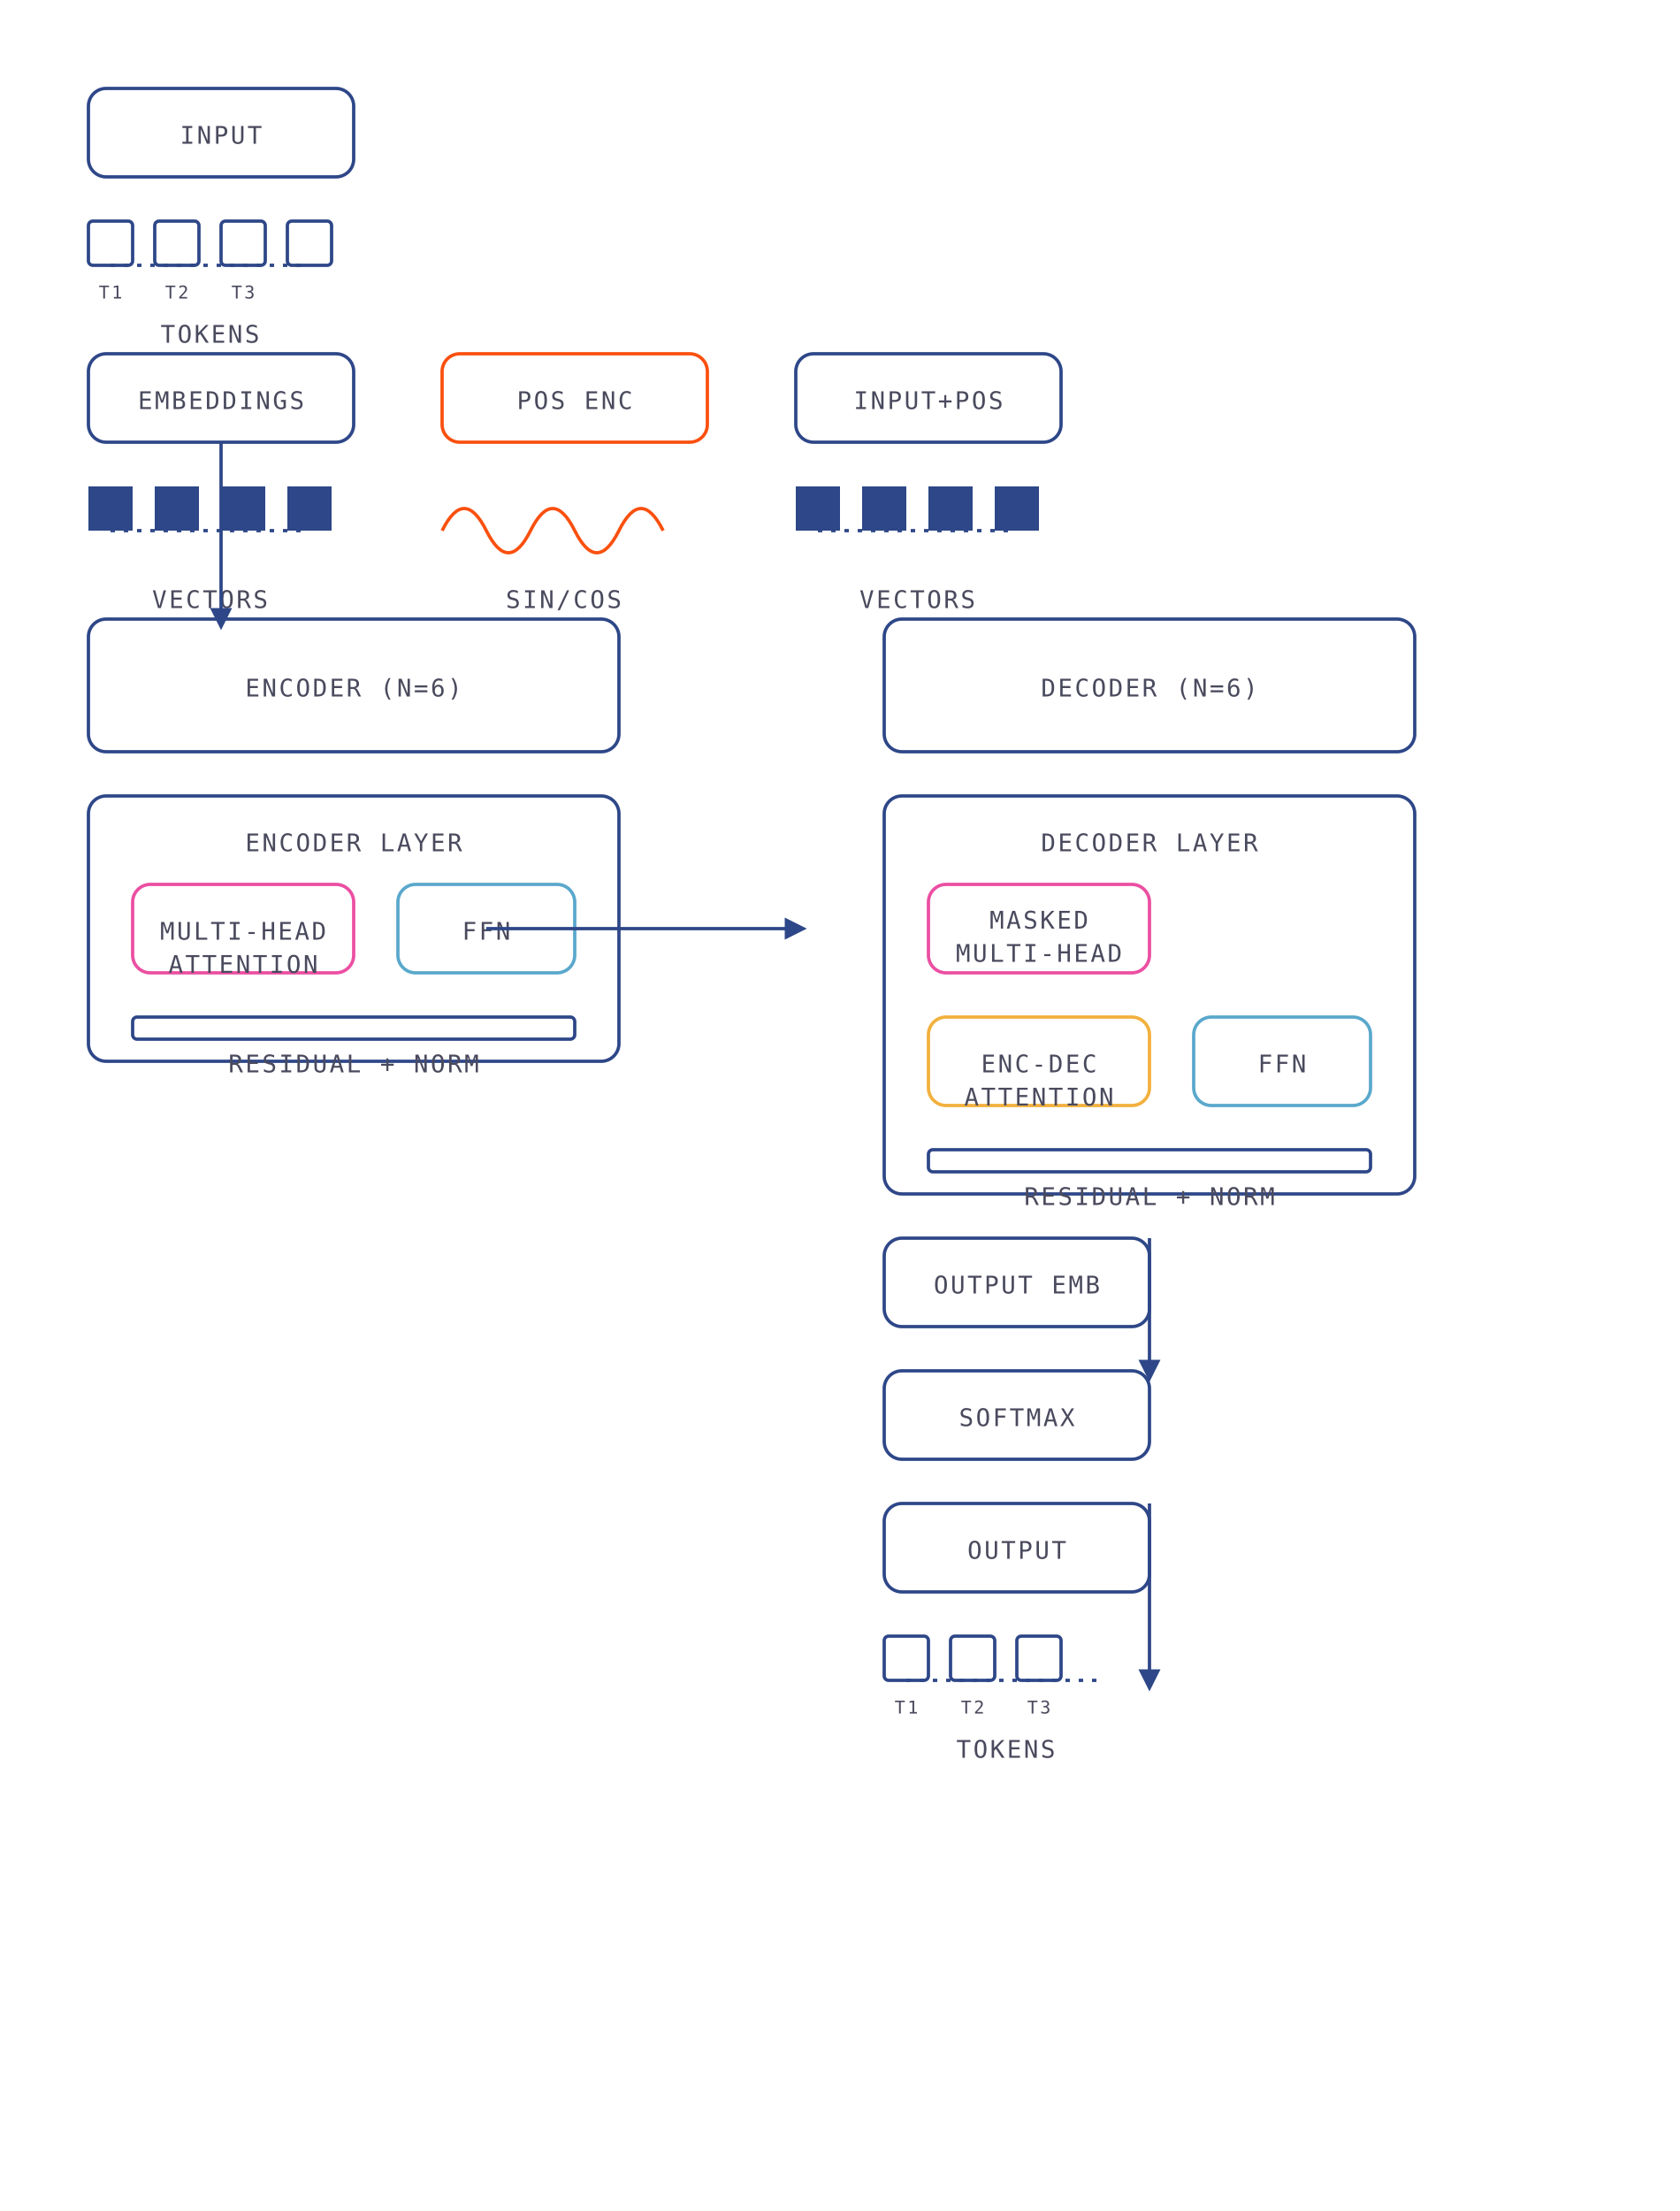
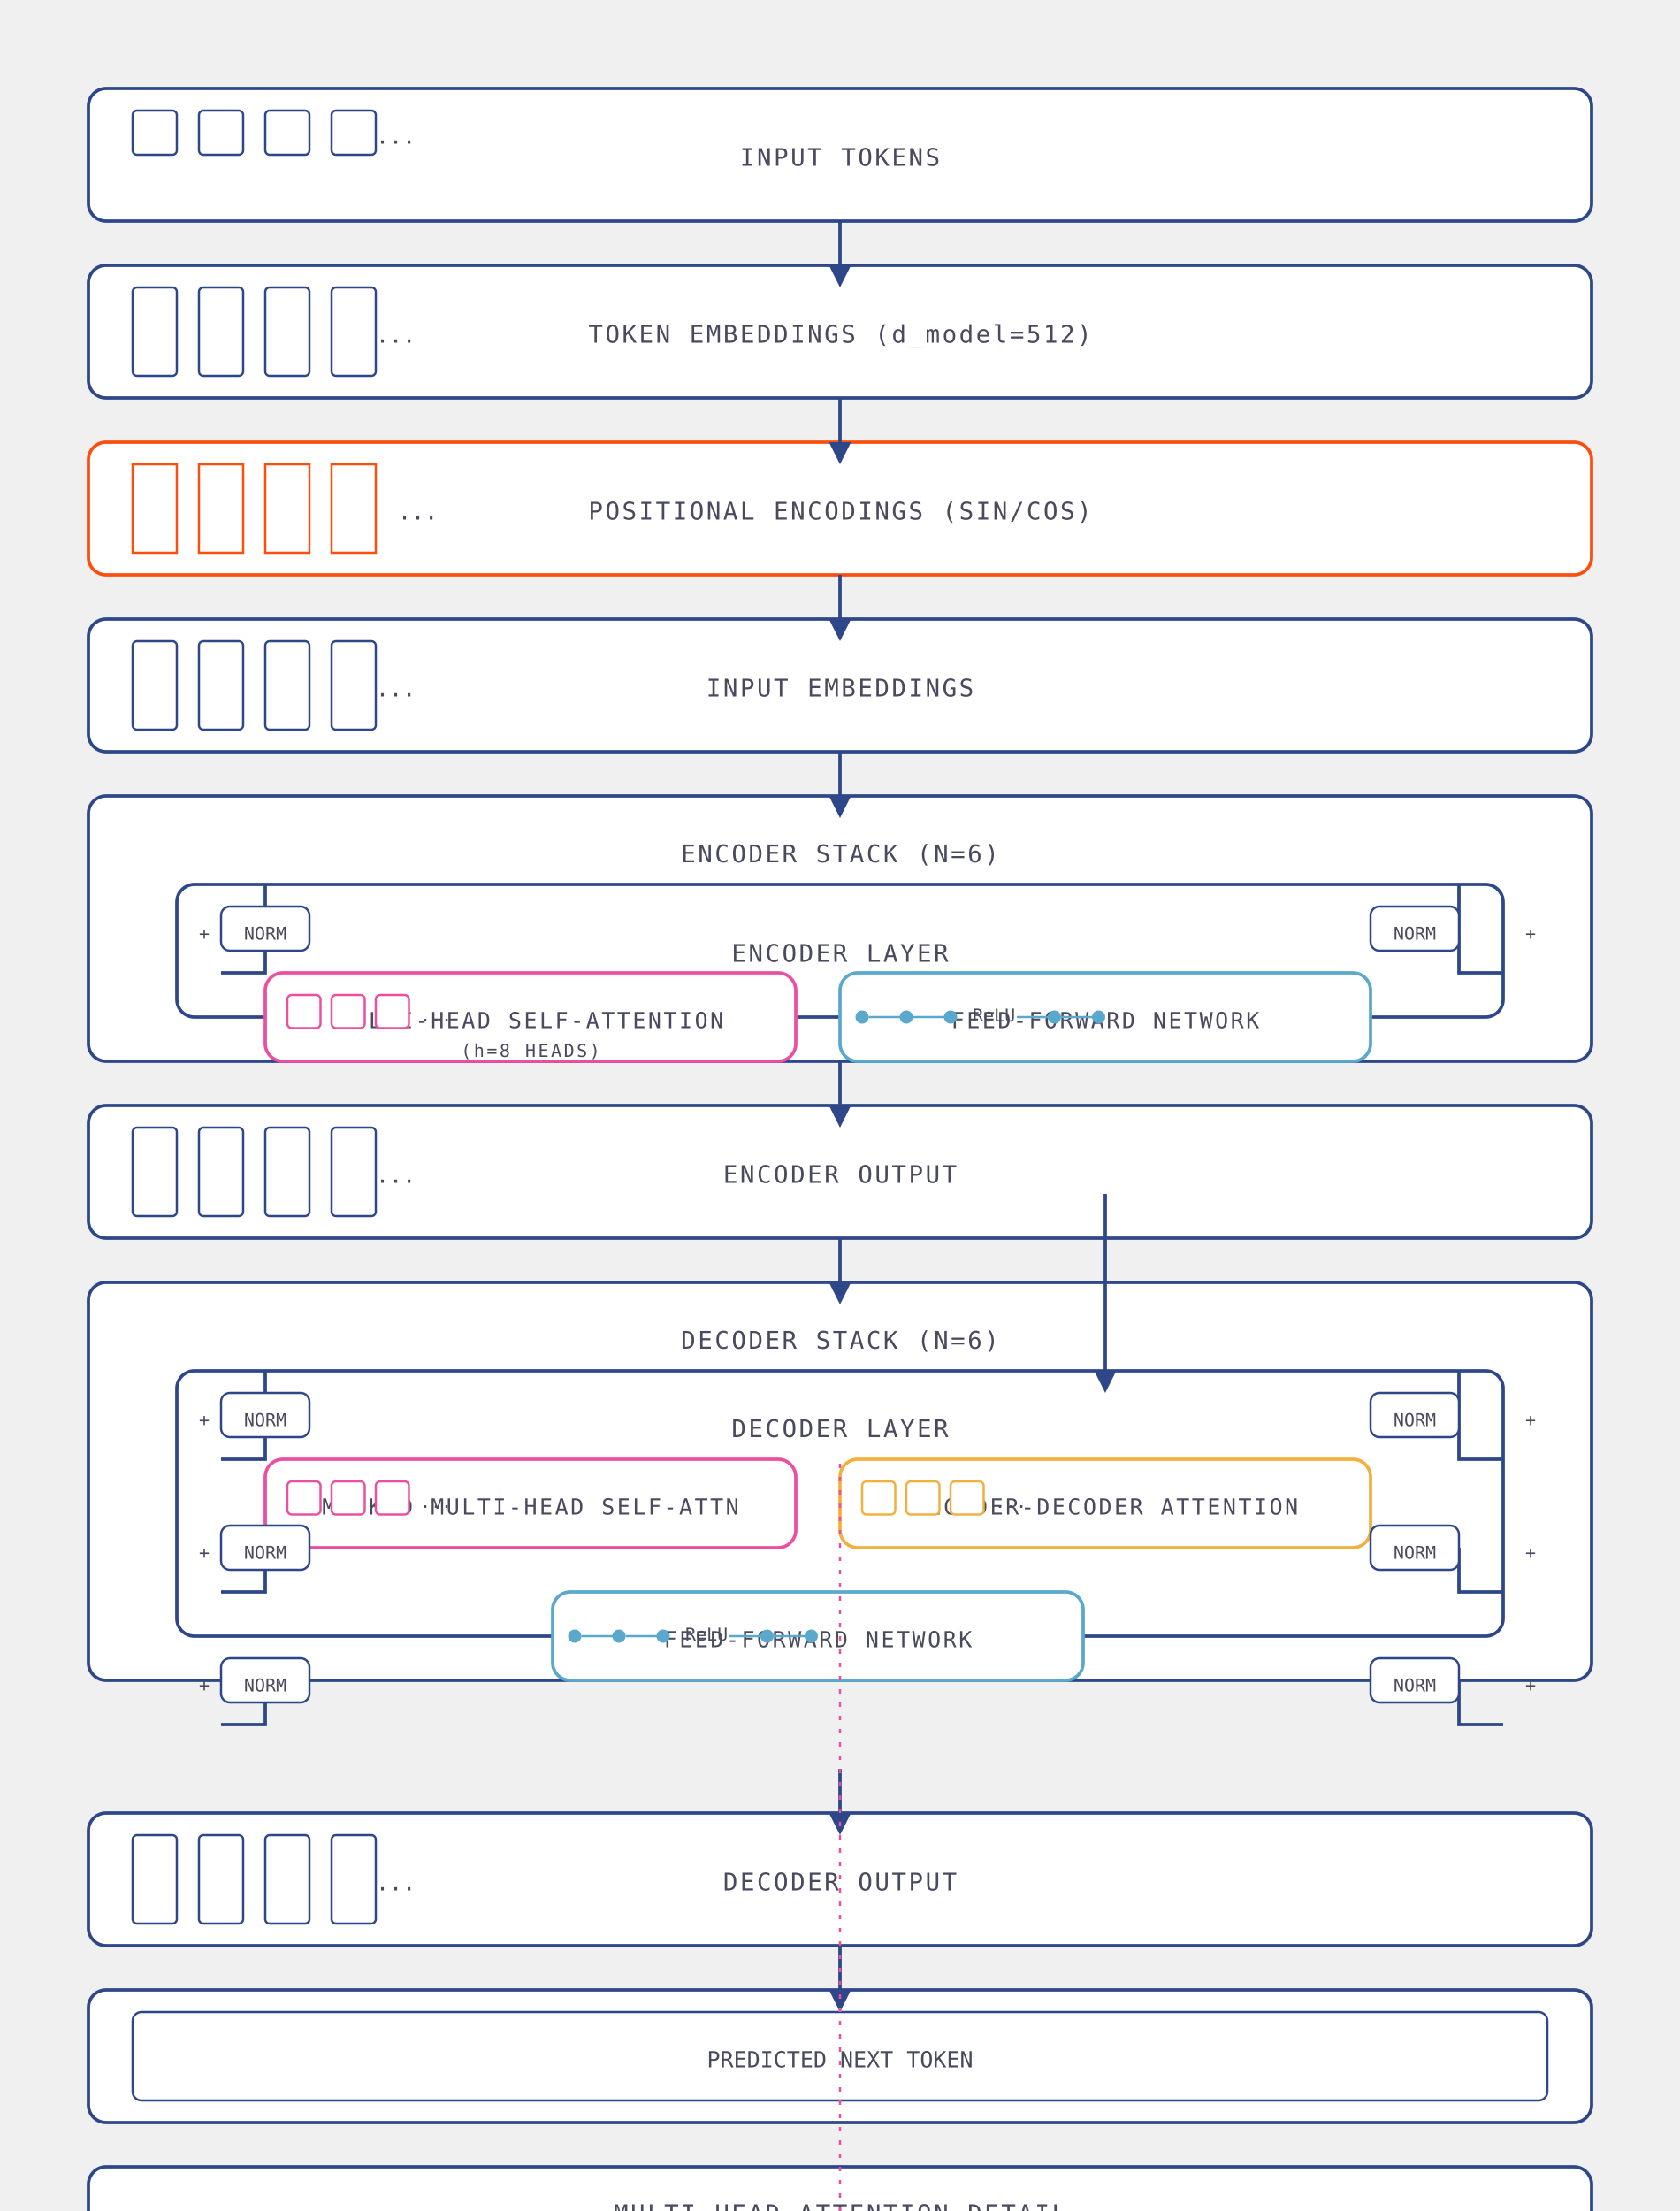
<svg xmlns="http://www.w3.org/2000/svg" viewBox="0 0 760 1000" fill="#ffffff">
-   <rect width="760" height="1000" fill="#ffffff" />
-   <g transform="translate(40, 40)">
-     <rect x="0" y="0" width="120" height="40" rx="8" stroke="#2e4788" stroke-width="1.5" fill="none" />
-     <text x="60" y="25" font-family="monospace" font-size="11" letter-spacing="1" text-anchor="middle" fill="#4a4a5e">INPUT</text>
-     <g transform="translate(0, 60)">
-       <rect x="0" y="0" width="20" height="20" rx="2" stroke="#2e4788" stroke-width="1.5" fill="none" />
-       <text x="10" y="35" font-family="monospace" font-size="8" letter-spacing="1" text-anchor="middle" fill="#4a4a5e">T1</text>
-       <rect x="30" y="0" width="20" height="20" rx="2" stroke="#2e4788" stroke-width="1.5" fill="none" />
-       <text x="40" y="35" font-family="monospace" font-size="8" letter-spacing="1" text-anchor="middle" fill="#4a4a5e">T2</text>
-       <rect x="60" y="0" width="20" height="20" rx="2" stroke="#2e4788" stroke-width="1.5" fill="none" />
-       <text x="70" y="35" font-family="monospace" font-size="8" letter-spacing="1" text-anchor="middle" fill="#4a4a5e">T3</text>
-       <rect x="90" y="0" width="20" height="20" rx="2" stroke="#2e4788" stroke-width="1.5" fill="none" />
-       <path d="M10 20 L100 20" stroke="#2e4788" stroke-width="1.5" stroke-dasharray="2 4" />
-       <text x="55" y="55" font-family="monospace" font-size="11" letter-spacing="1" text-anchor="middle" fill="#4a4a5e">TOKENS</text>
-     </g>
-   </g>
-   <g transform="translate(40, 160)">
-     <rect x="0" y="0" width="120" height="40" rx="8" stroke="#2e4788" stroke-width="1.5" fill="none" />
-     <text x="60" y="25" font-family="monospace" font-size="11" letter-spacing="1" text-anchor="middle" fill="#4a4a5e">EMBEDDINGS</text>
-     <g transform="translate(0, 60)">
-       <rect x="0" y="0" width="20" height="20" fill="#2e4788" />
-       <rect x="30" y="0" width="20" height="20" fill="#2e4788" />
-       <rect x="60" y="0" width="20" height="20" fill="#2e4788" />
-       <rect x="90" y="0" width="20" height="20" fill="#2e4788" />
-       <path d="M10 20 L100 20" stroke="#2e4788" stroke-width="1.5" stroke-dasharray="2 4" />
-       <text x="55" y="55" font-family="monospace" font-size="11" letter-spacing="1" text-anchor="middle" fill="#4a4a5e">VECTORS</text>
-     </g>
-   </g>
-   <g transform="translate(200, 160)">
-     <rect x="0" y="0" width="120" height="40" rx="8" stroke="#fa500f" stroke-width="1.5" fill="none" />
-     <text x="60" y="25" font-family="monospace" font-size="11" letter-spacing="1" text-anchor="middle" fill="#4a4a5e">POS ENC</text>
-     <g transform="translate(0, 60)">
-       <path d="M0 20 Q10 0 20 20 T40 20 T60 20 T80 20 T100 20" stroke="#fa500f" stroke-width="1.5" fill="none" />
-       <text x="55" y="55" font-family="monospace" font-size="11" letter-spacing="1" text-anchor="middle" fill="#4a4a5e">SIN/COS</text>
-     </g>
-   </g>
-   <g transform="translate(360, 160)">
-     <rect x="0" y="0" width="120" height="40" rx="8" stroke="#2e4788" stroke-width="1.5" fill="none" />
-     <text x="60" y="25" font-family="monospace" font-size="11" letter-spacing="1" text-anchor="middle" fill="#4a4a5e">INPUT+POS</text>
-     <g transform="translate(0, 60)">
-       <rect x="0" y="0" width="20" height="20" fill="#2e4788" />
-       <rect x="30" y="0" width="20" height="20" fill="#2e4788" />
-       <rect x="60" y="0" width="20" height="20" fill="#2e4788" />
-       <rect x="90" y="0" width="20" height="20" fill="#2e4788" />
-       <path d="M10 20 L100 20" stroke="#2e4788" stroke-width="1.5" stroke-dasharray="2 4" />
-       <text x="55" y="55" font-family="monospace" font-size="11" letter-spacing="1" text-anchor="middle" fill="#4a4a5e">VECTORS</text>
-     </g>
-   </g>
-   <g transform="translate(40, 280)">
-     <rect x="0" y="0" width="240" height="60" rx="8" stroke="#2e4788" stroke-width="1.5" fill="none" />
-     <text x="120" y="35" font-family="monospace" font-size="11" letter-spacing="1" text-anchor="middle" fill="#4a4a5e">ENCODER (N=6)</text>
-   </g>
-   <g transform="translate(40, 360)">
-     <rect x="0" y="0" width="240" height="120" rx="8" stroke="#2e4788" stroke-width="1.5" fill="none" />
-     <text x="120" y="25" font-family="monospace" font-size="11" letter-spacing="1" text-anchor="middle" fill="#4a4a5e">ENCODER LAYER</text>
-     <g transform="translate(20, 40)">
-       <rect x="0" y="0" width="100" height="40" rx="8" stroke="#eb4fa2" stroke-width="1.5" fill="none" />
-       <text x="50" y="25" font-family="monospace" font-size="11" letter-spacing="1" text-anchor="middle" fill="#4a4a5e">MULTI-HEAD</text>
-       <text x="50" y="40" font-family="monospace" font-size="11" letter-spacing="1" text-anchor="middle" fill="#4a4a5e">ATTENTION</text>
-     </g>
-     <g transform="translate(140, 40)">
-       <rect x="0" y="0" width="80" height="40" rx="8" stroke="#5aa8cc" stroke-width="1.5" fill="none" />
-       <text x="40" y="25" font-family="monospace" font-size="11" letter-spacing="1" text-anchor="middle" fill="#4a4a5e">FFN</text>
-     </g>
-     <g transform="translate(20, 100)">
-       <rect x="0" y="0" width="200" height="10" rx="2" stroke="#2e4788" stroke-width="1.5" fill="none" />
-       <text x="100" y="25" font-family="monospace" font-size="11" letter-spacing="1" text-anchor="middle" fill="#4a4a5e">RESIDUAL + NORM</text>
-     </g>
-   </g>
-   <g transform="translate(400, 280)">
-     <rect x="0" y="0" width="240" height="60" rx="8" stroke="#2e4788" stroke-width="1.5" fill="none" />
-     <text x="120" y="35" font-family="monospace" font-size="11" letter-spacing="1" text-anchor="middle" fill="#4a4a5e">DECODER (N=6)</text>
-   </g>
-   <g transform="translate(400, 360)">
-     <rect x="0" y="0" width="240" height="180" rx="8" stroke="#2e4788" stroke-width="1.5" fill="none" />
-     <text x="120" y="25" font-family="monospace" font-size="11" letter-spacing="1" text-anchor="middle" fill="#4a4a5e">DECODER LAYER</text>
-     <g transform="translate(20, 40)">
-       <rect x="0" y="0" width="100" height="40" rx="8" stroke="#eb4fa2" stroke-width="1.5" fill="none" />
-       <text x="50" y="20" font-family="monospace" font-size="11" letter-spacing="1" text-anchor="middle" fill="#4a4a5e">MASKED</text>
-       <text x="50" y="35" font-family="monospace" font-size="11" letter-spacing="1" text-anchor="middle" fill="#4a4a5e">MULTI-HEAD</text>
-     </g>
-     <g transform="translate(20, 100)">
-       <rect x="0" y="0" width="100" height="40" rx="8" stroke="#f2b03d" stroke-width="1.5" fill="none" />
-       <text x="50" y="25" font-family="monospace" font-size="11" letter-spacing="1" text-anchor="middle" fill="#4a4a5e">ENC-DEC</text>
-       <text x="50" y="40" font-family="monospace" font-size="11" letter-spacing="1" text-anchor="middle" fill="#4a4a5e">ATTENTION</text>
-     </g>
-     <g transform="translate(140, 100)">
-       <rect x="0" y="0" width="80" height="40" rx="8" stroke="#5aa8cc" stroke-width="1.5" fill="none" />
-       <text x="40" y="25" font-family="monospace" font-size="11" letter-spacing="1" text-anchor="middle" fill="#4a4a5e">FFN</text>
-     </g>
-     <g transform="translate(20, 160)">
-       <rect x="0" y="0" width="200" height="10" rx="2" stroke="#2e4788" stroke-width="1.5" fill="none" />
-       <text x="100" y="25" font-family="monospace" font-size="11" letter-spacing="1" text-anchor="middle" fill="#4a4a5e">RESIDUAL + NORM</text>
-     </g>
-   </g>
-   <g transform="translate(400, 560)">
-     <rect x="0" y="0" width="120" height="40" rx="8" stroke="#2e4788" stroke-width="1.5" fill="none" />
-     <text x="60" y="25" font-family="monospace" font-size="11" letter-spacing="1" text-anchor="middle" fill="#4a4a5e">OUTPUT EMB</text>
-   </g>
-   <g transform="translate(400, 620)">
-     <rect x="0" y="0" width="120" height="40" rx="8" stroke="#2e4788" stroke-width="1.5" fill="none" />
-     <text x="60" y="25" font-family="monospace" font-size="11" letter-spacing="1" text-anchor="middle" fill="#4a4a5e">SOFTMAX</text>
-   </g>
-   <g transform="translate(400, 680)">
-     <rect x="0" y="0" width="120" height="40" rx="8" stroke="#2e4788" stroke-width="1.5" fill="none" />
-     <text x="60" y="25" font-family="monospace" font-size="11" letter-spacing="1" text-anchor="middle" fill="#4a4a5e">OUTPUT</text>
-     <g transform="translate(0, 60)">
-       <rect x="0" y="0" width="20" height="20" rx="2" stroke="#2e4788" stroke-width="1.5" fill="none" />
-       <text x="10" y="35" font-family="monospace" font-size="8" letter-spacing="1" text-anchor="middle" fill="#4a4a5e">T1</text>
-       <rect x="30" y="0" width="20" height="20" rx="2" stroke="#2e4788" stroke-width="1.5" fill="none" />
-       <text x="40" y="35" font-family="monospace" font-size="8" letter-spacing="1" text-anchor="middle" fill="#4a4a5e">T2</text>
-       <rect x="60" y="0" width="20" height="20" rx="2" stroke="#2e4788" stroke-width="1.5" fill="none" />
-       <text x="70" y="35" font-family="monospace" font-size="8" letter-spacing="1" text-anchor="middle" fill="#4a4a5e">T3</text>
-       <path d="M10 20 L100 20" stroke="#2e4788" stroke-width="1.5" stroke-dasharray="2 4" />
-       <text x="55" y="55" font-family="monospace" font-size="11" letter-spacing="1" text-anchor="middle" fill="#4a4a5e">TOKENS</text>
-     </g>
-   </g>
-   <path d="M100 200 L100 280" stroke="#2e4788" stroke-width="1.5" fill="none" />
-   <polygon points="95,275 100,285 105,275" fill="#2e4788" />
-   <path d="M220 420 L360 420" stroke="#2e4788" stroke-width="1.5" fill="none" />
-   <polygon points="355,415 365,420 355,425" fill="#2e4788" />
-   <path d="M520 560 L520 620" stroke="#2e4788" stroke-width="1.5" fill="none" />
-   <polygon points="515,615 520,625 525,615" fill="#2e4788" />
-   <path d="M520 680 L520 760" stroke="#2e4788" stroke-width="1.5" fill="none" />
-   <polygon points="515,755 520,765 525,755" fill="#2e4788" />
+   <rect x="40" y="40" width="680" height="60" rx="8" stroke="#2e4788" stroke-width="1.5" />
+   <text x="380" y="75" font-family="monospace" font-size="11" letter-spacing="1" fill="#4a4a5e" text-anchor="middle">INPUT TOKENS</text>
+   <g id="input-tokens">
+     <rect x="60" y="50" width="20" height="20" rx="2" stroke="#2e4788" stroke-width="1" />
+     <rect x="90" y="50" width="20" height="20" rx="2" stroke="#2e4788" stroke-width="1" />
+     <rect x="120" y="50" width="20" height="20" rx="2" stroke="#2e4788" stroke-width="1" />
+     <rect x="150" y="50" width="20" height="20" rx="2" stroke="#2e4788" stroke-width="1" />
+     <text x="170" y="65" font-family="monospace" font-size="10" fill="#4a4a5e">...</text>
+   </g>
+   <rect x="40" y="120" width="680" height="60" rx="8" stroke="#2e4788" stroke-width="1.5" />
+   <text x="380" y="155" font-family="monospace" font-size="11" letter-spacing="1" fill="#4a4a5e" text-anchor="middle">TOKEN EMBEDDINGS (d_model=512)</text>
+   <g id="token-embeddings">
+     <rect x="60" y="130" width="20" height="40" rx="2" stroke="#2e4788" stroke-width="1" />
+     <rect x="90" y="130" width="20" height="40" rx="2" stroke="#2e4788" stroke-width="1" />
+     <rect x="120" y="130" width="20" height="40" rx="2" stroke="#2e4788" stroke-width="1" />
+     <rect x="150" y="130" width="20" height="40" rx="2" stroke="#2e4788" stroke-width="1" />
+     <text x="170" y="155" font-family="monospace" font-size="10" fill="#4a4a5e">...</text>
+   </g>
+   <rect x="40" y="200" width="680" height="60" rx="8" stroke="#fa500f" stroke-width="1.5" />
+   <text x="380" y="235" font-family="monospace" font-size="11" letter-spacing="1" fill="#4a4a5e" text-anchor="middle">POSITIONAL ENCODINGS (SIN/COS)</text>
+   <g id="positional-encodings">
+     <path d="M60 210 L80 210 L80 250 L60 250 Z" stroke="#fa500f" stroke-width="1" fill="none" />
+     <path d="M90 210 L110 210 L110 250 L90 250 Z" stroke="#fa500f" stroke-width="1" fill="none" />
+     <path d="M120 210 L140 210 L140 250 L120 250 Z" stroke="#fa500f" stroke-width="1" fill="none" />
+     <path d="M150 210 L170 210 L170 250 L150 250 Z" stroke="#fa500f" stroke-width="1" fill="none" />
+     <text x="180" y="235" font-family="monospace" font-size="10" fill="#4a4a5e">...</text>
+   </g>
+   <rect x="40" y="280" width="680" height="60" rx="8" stroke="#2e4788" stroke-width="1.5" />
+   <text x="380" y="315" font-family="monospace" font-size="11" letter-spacing="1" fill="#4a4a5e" text-anchor="middle">INPUT EMBEDDINGS</text>
+   <g id="input-embeddings">
+     <rect x="60" y="290" width="20" height="40" rx="2" stroke="#2e4788" stroke-width="1" />
+     <rect x="90" y="290" width="20" height="40" rx="2" stroke="#2e4788" stroke-width="1" />
+     <rect x="120" y="290" width="20" height="40" rx="2" stroke="#2e4788" stroke-width="1" />
+     <rect x="150" y="290" width="20" height="40" rx="2" stroke="#2e4788" stroke-width="1" />
+     <text x="170" y="315" font-family="monospace" font-size="10" fill="#4a4a5e">...</text>
+   </g>
+   <rect x="40" y="360" width="680" height="120" rx="8" stroke="#2e4788" stroke-width="1.5" />
+   <text x="380" y="390" font-family="monospace" font-size="11" letter-spacing="1" fill="#4a4a5e" text-anchor="middle">ENCODER STACK (N=6)</text>
+   <rect x="80" y="400" width="600" height="60" rx="8" stroke="#2e4788" stroke-width="1.5" />
+   <text x="380" y="435" font-family="monospace" font-size="11" letter-spacing="1" fill="#4a4a5e" text-anchor="middle">ENCODER LAYER</text>
+   <rect x="120" y="440" width="240" height="40" rx="8" stroke="#eb4fa2" stroke-width="1.5" />
+   <text x="240" y="465" font-family="monospace" font-size="10" letter-spacing="1" fill="#4a4a5e" text-anchor="middle">MULTI-HEAD SELF-ATTENTION</text>
+   <g id="multi-head-attention">
+     <rect x="130" y="450" width="15" height="15" rx="2" stroke="#eb4fa2" stroke-width="1" />
+     <rect x="150" y="450" width="15" height="15" rx="2" stroke="#eb4fa2" stroke-width="1" />
+     <rect x="170" y="450" width="15" height="15" rx="2" stroke="#eb4fa2" stroke-width="1" />
+     <text x="190" y="462" font-family="monospace" font-size="8" fill="#4a4a5e">...</text>
+     <text x="240" y="478" font-family="monospace" font-size="8" letter-spacing="1" fill="#4a4a5e" text-anchor="middle">(h=8 HEADS)</text>
+   </g>
+   <rect x="380" y="440" width="240" height="40" rx="8" stroke="#5aa8cc" stroke-width="1.5" />
+   <text x="500" y="465" font-family="monospace" font-size="10" letter-spacing="1" fill="#4a4a5e" text-anchor="middle">FEED-FORWARD NETWORK</text>
+   <g id="feed-forward">
+     <circle cx="390" cy="460" r="3" fill="#5aa8cc" />
+     <path d="M393 460 L410 460" stroke="#5aa8cc" stroke-width="1" />
+     <circle cx="410" cy="460" r="3" fill="#5aa8cc" />
+     <path d="M413 460 L430 460" stroke="#5aa8cc" stroke-width="1" />
+     <circle cx="430" cy="460" r="3" fill="#5aa8cc" />
+     <text x="440" y="462" font-family="monospace" font-size="8" fill="#4a4a5e">ReLU</text>
+     <path d="M460 460 L477 460" stroke="#5aa8cc" stroke-width="1" />
+     <circle cx="477" cy="460" r="3" fill="#5aa8cc" />
+     <path d="M480 460 L497 460" stroke="#5aa8cc" stroke-width="1" />
+     <circle cx="497" cy="460" r="3" fill="#5aa8cc" />
+   </g>
+   <path d="M120 400 L120 440 L100 440" stroke="#2e4788" stroke-width="1.5" fill="none" />
+   <path d="M660 400 L660 440 L680 440" stroke="#2e4788" stroke-width="1.5" fill="none" />
+   <text x="90" y="425" font-family="monospace" font-size="8" fill="#4a4a5e">+</text>
+   <text x="690" y="425" font-family="monospace" font-size="8" fill="#4a4a5e">+</text>
+   <rect x="100" y="410" width="40" height="20" rx="4" stroke="#2e4788" stroke-width="1" />
+   <rect x="620" y="410" width="40" height="20" rx="4" stroke="#2e4788" stroke-width="1" />
+   <text x="120" y="425" font-family="monospace" font-size="8" fill="#4a4a5e" text-anchor="middle">NORM</text>
+   <text x="640" y="425" font-family="monospace" font-size="8" fill="#4a4a5e" text-anchor="middle">NORM</text>
+   <rect x="40" y="500" width="680" height="60" rx="8" stroke="#2e4788" stroke-width="1.5" />
+   <text x="380" y="535" font-family="monospace" font-size="11" letter-spacing="1" fill="#4a4a5e" text-anchor="middle">ENCODER OUTPUT</text>
+   <g id="encoder-output">
+     <rect x="60" y="510" width="20" height="40" rx="2" stroke="#2e4788" stroke-width="1" />
+     <rect x="90" y="510" width="20" height="40" rx="2" stroke="#2e4788" stroke-width="1" />
+     <rect x="120" y="510" width="20" height="40" rx="2" stroke="#2e4788" stroke-width="1" />
+     <rect x="150" y="510" width="20" height="40" rx="2" stroke="#2e4788" stroke-width="1" />
+     <text x="170" y="535" font-family="monospace" font-size="10" fill="#4a4a5e">...</text>
+   </g>
+   <rect x="40" y="580" width="680" height="180" rx="8" stroke="#2e4788" stroke-width="1.5" />
+   <text x="380" y="610" font-family="monospace" font-size="11" letter-spacing="1" fill="#4a4a5e" text-anchor="middle">DECODER STACK (N=6)</text>
+   <rect x="80" y="620" width="600" height="120" rx="8" stroke="#2e4788" stroke-width="1.5" />
+   <text x="380" y="650" font-family="monospace" font-size="11" letter-spacing="1" fill="#4a4a5e" text-anchor="middle">DECODER LAYER</text>
+   <rect x="120" y="660" width="240" height="40" rx="8" stroke="#eb4fa2" stroke-width="1.5" />
+   <text x="240" y="685" font-family="monospace" font-size="10" letter-spacing="1" fill="#4a4a5e" text-anchor="middle">MASKED MULTI-HEAD SELF-ATTN</text>
+   <g id="masked-multi-head-attention">
+     <rect x="130" y="670" width="15" height="15" rx="2" stroke="#eb4fa2" stroke-width="1" />
+     <rect x="150" y="670" width="15" height="15" rx="2" stroke="#eb4fa2" stroke-width="1" />
+     <rect x="170" y="670" width="15" height="15" rx="2" stroke="#eb4fa2" stroke-width="1" />
+     <text x="190" y="682" font-family="monospace" font-size="8" fill="#4a4a5e">...</text>
+   </g>
+   <rect x="380" y="660" width="240" height="40" rx="8" stroke="#f2b03d" stroke-width="1.5" />
+   <text x="500" y="685" font-family="monospace" font-size="10" letter-spacing="1" fill="#4a4a5e" text-anchor="middle">ENCODER-DECODER ATTENTION</text>
+   <g id="encoder-decoder-attention">
+     <rect x="390" y="670" width="15" height="15" rx="2" stroke="#f2b03d" stroke-width="1" />
+     <rect x="410" y="670" width="15" height="15" rx="2" stroke="#f2b03d" stroke-width="1" />
+     <rect x="430" y="670" width="15" height="15" rx="2" stroke="#f2b03d" stroke-width="1" />
+     <text x="450" y="682" font-family="monospace" font-size="8" fill="#4a4a5e">...</text>
+   </g>
+   <rect x="250" y="720" width="240" height="40" rx="8" stroke="#5aa8cc" stroke-width="1.5" />
+   <text x="370" y="745" font-family="monospace" font-size="10" letter-spacing="1" fill="#4a4a5e" text-anchor="middle">FEED-FORWARD NETWORK</text>
+   <g id="decoder-feed-forward">
+     <circle cx="260" cy="740" r="3" fill="#5aa8cc" />
+     <path d="M263 740 L280 740" stroke="#5aa8cc" stroke-width="1" />
+     <circle cx="280" cy="740" r="3" fill="#5aa8cc" />
+     <path d="M283 740 L300 740" stroke="#5aa8cc" stroke-width="1" />
+     <circle cx="300" cy="740" r="3" fill="#5aa8cc" />
+     <text x="310" y="742" font-family="monospace" font-size="8" fill="#4a4a5e">ReLU</text>
+     <path d="M330 740 L347 740" stroke="#5aa8cc" stroke-width="1" />
+     <circle cx="347" cy="740" r="3" fill="#5aa8cc" />
+     <path d="M350 740 L367 740" stroke="#5aa8cc" stroke-width="1" />
+     <circle cx="367" cy="740" r="3" fill="#5aa8cc" />
+   </g>
+   <path d="M120 620 L120 660 L100 660" stroke="#2e4788" stroke-width="1.5" fill="none" />
+   <path d="M660 620 L660 660 L680 660" stroke="#2e4788" stroke-width="1.5" fill="none" />
+   <path d="M120 700 L120 720 L100 720" stroke="#2e4788" stroke-width="1.5" fill="none" />
+   <path d="M660 700 L660 720 L680 720" stroke="#2e4788" stroke-width="1.5" fill="none" />
+   <path d="M120 760 L120 780 L100 780" stroke="#2e4788" stroke-width="1.5" fill="none" />
+   <path d="M660 760 L660 780 L680 780" stroke="#2e4788" stroke-width="1.5" fill="none" />
+   <text x="90" y="645" font-family="monospace" font-size="8" fill="#4a4a5e">+</text>
+   <text x="690" y="645" font-family="monospace" font-size="8" fill="#4a4a5e">+</text>
+   <text x="90" y="705" font-family="monospace" font-size="8" fill="#4a4a5e">+</text>
+   <text x="690" y="705" font-family="monospace" font-size="8" fill="#4a4a5e">+</text>
+   <text x="90" y="765" font-family="monospace" font-size="8" fill="#4a4a5e">+</text>
+   <text x="690" y="765" font-family="monospace" font-size="8" fill="#4a4a5e">+</text>
+   <rect x="100" y="630" width="40" height="20" rx="4" stroke="#2e4788" stroke-width="1" />
+   <rect x="620" y="630" width="40" height="20" rx="4" stroke="#2e4788" stroke-width="1" />
+   <rect x="100" y="690" width="40" height="20" rx="4" stroke="#2e4788" stroke-width="1" />
+   <rect x="620" y="690" width="40" height="20" rx="4" stroke="#2e4788" stroke-width="1" />
+   <rect x="100" y="750" width="40" height="20" rx="4" stroke="#2e4788" stroke-width="1" />
+   <rect x="620" y="750" width="40" height="20" rx="4" stroke="#2e4788" stroke-width="1" />
+   <text x="120" y="645" font-family="monospace" font-size="8" fill="#4a4a5e" text-anchor="middle">NORM</text>
+   <text x="640" y="645" font-family="monospace" font-size="8" fill="#4a4a5e" text-anchor="middle">NORM</text>
+   <text x="120" y="705" font-family="monospace" font-size="8" fill="#4a4a5e" text-anchor="middle">NORM</text>
+   <text x="640" y="705" font-family="monospace" font-size="8" fill="#4a4a5e" text-anchor="middle">NORM</text>
+   <text x="120" y="765" font-family="monospace" font-size="8" fill="#4a4a5e" text-anchor="middle">NORM</text>
+   <text x="640" y="765" font-family="monospace" font-size="8" fill="#4a4a5e" text-anchor="middle">NORM</text>
+   <rect x="40" y="820" width="680" height="60" rx="8" stroke="#2e4788" stroke-width="1.5" />
+   <text x="380" y="855" font-family="monospace" font-size="11" letter-spacing="1" fill="#4a4a5e" text-anchor="middle">DECODER OUTPUT</text>
+   <g id="decoder-output">
+     <rect x="60" y="830" width="20" height="40" rx="2" stroke="#2e4788" stroke-width="1" />
+     <rect x="90" y="830" width="20" height="40" rx="2" stroke="#2e4788" stroke-width="1" />
+     <rect x="120" y="830" width="20" height="40" rx="2" stroke="#2e4788" stroke-width="1" />
+     <rect x="150" y="830" width="20" height="40" rx="2" stroke="#2e4788" stroke-width="1" />
+     <text x="170" y="855" font-family="monospace" font-size="10" fill="#4a4a5e">...</text>
+   </g>
+   <rect x="40" y="900" width="680" height="60" rx="8" stroke="#2e4788" stroke-width="1.5" />
+   <text x="380" y="935" font-family="monospace" font-size="11" letter-spacing="1" fill="#4a4a5e" text-anchor="middle">LINEAR + SOFTMAX</text>
+   <g id="linear-softmax">
+     <rect x="60" y="910" width="640" height="40" rx="4" stroke="#2e4788" stroke-width="1" />
+     <text x="380" y="935" font-family="monospace" font-size="10" fill="#4a4a5e" text-anchor="middle">PREDICTED NEXT TOKEN</text>
+   </g>
+   <path d="M380 100 L380 120" stroke="#2e4788" stroke-width="1.5" fill="none" />
+   <polygon points="375,120 385,120 380,130" fill="#2e4788" />
+   <path d="M380 180 L380 200" stroke="#2e4788" stroke-width="1.5" fill="none" />
+   <polygon points="375,200 385,200 380,210" fill="#2e4788" />
+   <path d="M380 260 L380 280" stroke="#2e4788" stroke-width="1.5" fill="none" />
+   <polygon points="375,280 385,280 380,290" fill="#2e4788" />
+   <path d="M380 340 L380 360" stroke="#2e4788" stroke-width="1.5" fill="none" />
+   <polygon points="375,360 385,360 380,370" fill="#2e4788" />
+   <path d="M380 480 L380 500" stroke="#2e4788" stroke-width="1.5" fill="none" />
+   <polygon points="375,500 385,500 380,510" fill="#2e4788" />
+   <path d="M380 560 L380 580" stroke="#2e4788" stroke-width="1.5" fill="none" />
+   <polygon points="375,580 385,580 380,590" fill="#2e4788" />
+   <path d="M500 540 L500 620" stroke="#2e4788" stroke-width="1.5" fill="none" />
+   <polygon points="495,620 505,620 500,630" fill="#2e4788" />
+   <path d="M380 800 L380 820" stroke="#2e4788" stroke-width="1.5" fill="none" />
+   <polygon points="375,820 385,820 380,830" fill="#2e4788" />
+   <path d="M380 880 L380 900" stroke="#2e4788" stroke-width="1.5" fill="none" />
+   <polygon points="375,900 385,900 380,910" fill="#2e4788" />
+   <rect x="40" y="980" width="680" height="100" rx="8" stroke="#2e4788" stroke-width="1.5" />
+   <text x="380" y="1005" font-family="monospace" font-size="11" letter-spacing="1" fill="#4a4a5e" text-anchor="middle">MULTI-HEAD ATTENTION DETAIL</text>
+   <rect x="80" y="1020" width="180" height="40" rx="8" stroke="#eb4fa2" stroke-width="1.5" />
+   <text x="170" y="1045" font-family="monospace" font-size="10" letter-spacing="1" fill="#4a4a5e" text-anchor="middle">HEAD 1</text>
+   <rect x="280" y="1020" width="180" height="40" rx="8" stroke="#eb4fa2" stroke-width="1.5" />
+   <text x="370" y="1045" font-family="monospace" font-size="10" letter-spacing="1" fill="#4a4a5e" text-anchor="middle">HEAD 2</text>
+   <rect x="480" y="1020" width="180" height="40" rx="8" stroke="#eb4fa2" stroke-width="1.5" />
+   <text x="570" y="1045" font-family="monospace" font-size="10" letter-spacing="1" fill="#4a4a5e" text-anchor="middle">HEAD h</text>
+   <rect x="200" y="1060" width="360" height="10" rx="5" stroke="none" fill="#eb4fa2" />
+   <text x="380" y="1075" font-family="monospace" font-size="10" letter-spacing="1" fill="#4a4a5e" text-anchor="middle">CONCATENATE</text>
+   <path d="M170 1060 L200 1065" stroke="#eb4fa2" stroke-width="1" fill="none" />
+   <polygon points="195,1063 200,1065 197,1068" fill="#eb4fa2" />
+   <path d="M370 1060 L360 1065" stroke="#eb4fa2" stroke-width="1" fill="none" />
+   <polygon points="363,1063 360,1065 363,1068" fill="#eb4fa2" />
+   <path d="M570 1060 L540 1065" stroke="#eb4fa2" stroke-width="1" fill="none" />
+   <polygon points="543,1063 540,1065 543,1068" fill="#eb4fa2" />
+   <path d="M560 1070 L560 1080 L380 1080 L380 660" stroke="#eb4fa2" stroke-width="1" stroke-dasharray="2 4" fill="none" />
+   <rect x="40" y="1100" width="680" height="80" rx="8" stroke="#2e4788" stroke-width="1.5" />
+   <text x="380" y="1125" font-family="monospace" font-size="11" letter-spacing="1" fill="#4a4a5e" text-anchor="middle">SCALED DOT-PRODUCT ATTENTION</text>
+   <rect x="80" y="1140" width="120" height="30" rx="4" stroke="#2e4788" stroke-width="1" />
+   <text x="140" y="1160" font-family="monospace" font-size="10" letter-spacing="1" fill="#4a4a5e" text-anchor="middle">QUERIES (Q)</text>
+   <rect x="220" y="1140" width="120" height="30" rx="4" stroke="#2e4788" stroke-width="1" />
+   <text x="280" y="1160" font-family="monospace" font-size="10" letter-spacing="1" fill="#4a4a5e" text-anchor="middle">KEYS (K)</text>
+   <rect x="360" y="1140" width="120" height="30" rx="4" stroke="#2e4788" stroke-width="1" />
+   <text x="420" y="1160" font-family="monospace" font-size="10" letter-spacing="1" fill="#4a4a5e" text-anchor="middle">VALUES (V)</text>
+   <rect x="500" y="1140" width="140" height="30" rx="4" stroke="#2e4788" stroke-width="1" />
+   <text x="570" y="1160" font-family="monospace" font-size="10" letter-spacing="1" fill="#4a4a5e" text-anchor="middle">SOFTMAX(QKᵀ/√dₖ)V</text>
+   <path d="M200 1140 L220 1140" stroke="#2e4788" stroke-width="1" fill="none" />
+   <polygon points="215,1138 220,1140 215,1142" fill="#2e4788" />
+   <path d="M340 1140 L360 1140" stroke="#2e4788" stroke-width="1" fill="none" />
+   <polygon points="355,1138 360,1140 355,1142" fill="#2e4788" />
+   <path d="M480 1140 L500 1140" stroke="#2e4788" stroke-width="1" fill="none" />
+   <polygon points="495,1138 500,1140 495,1142" fill="#2e4788" />
</svg>
